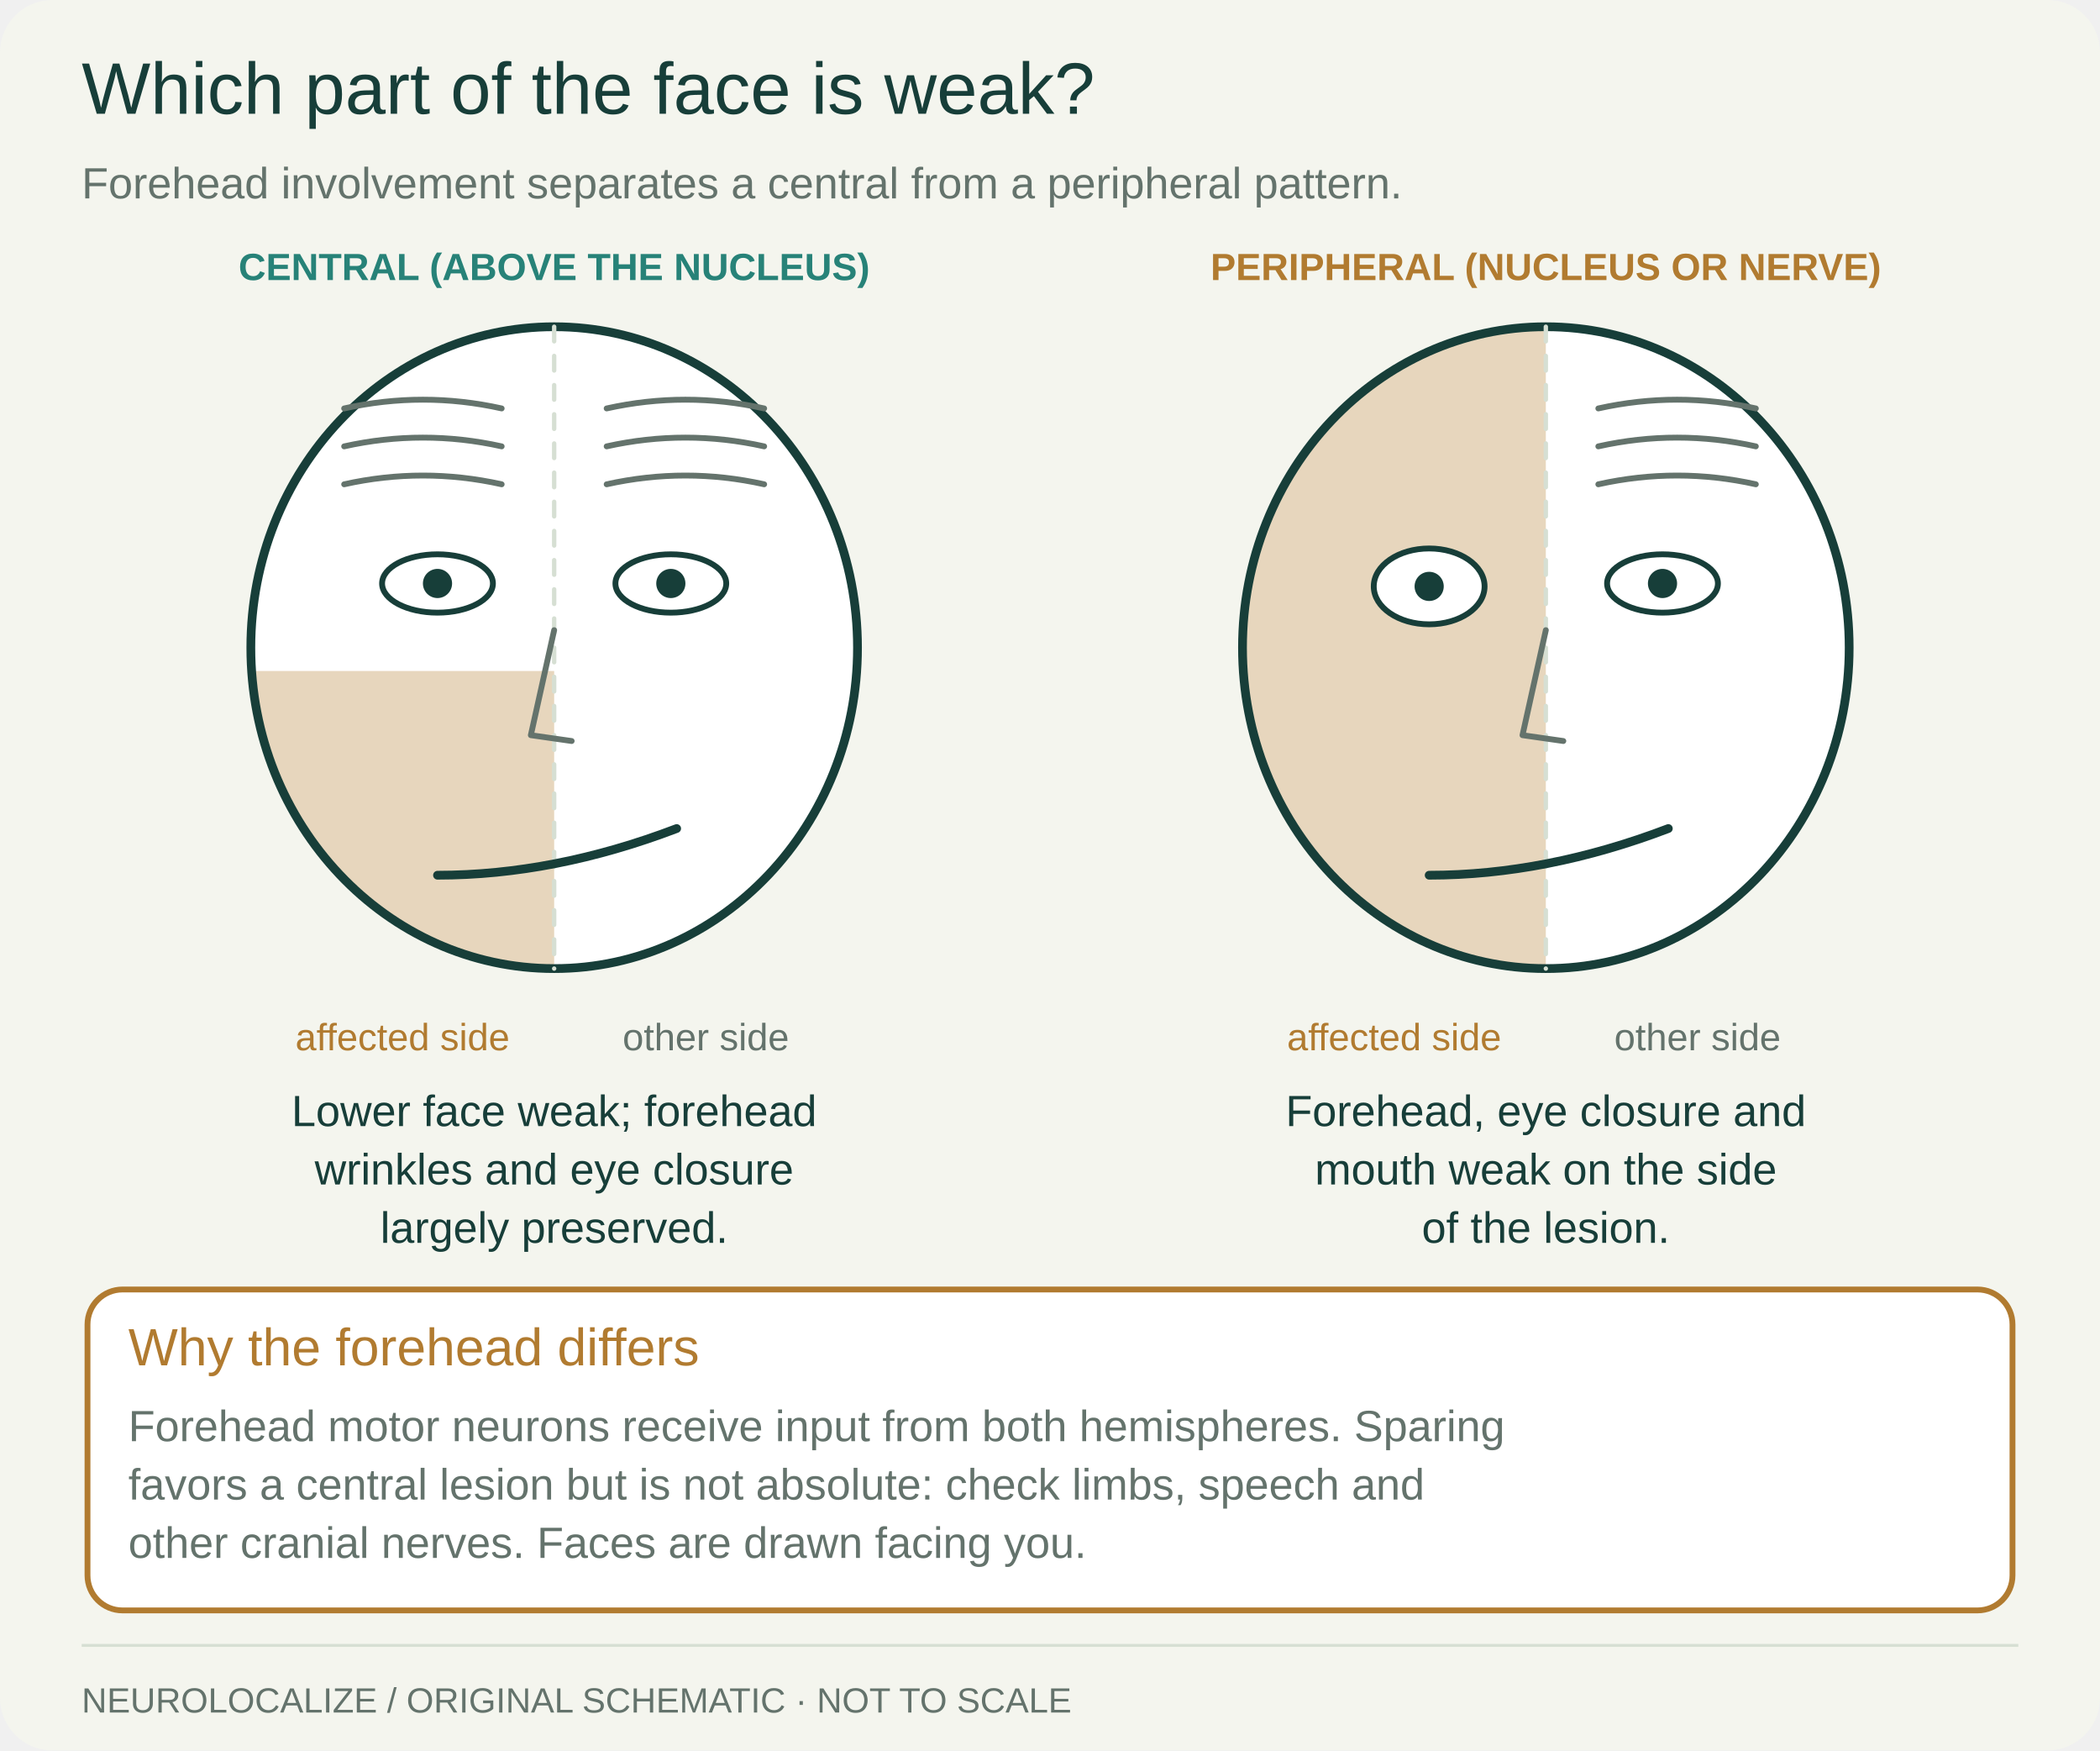
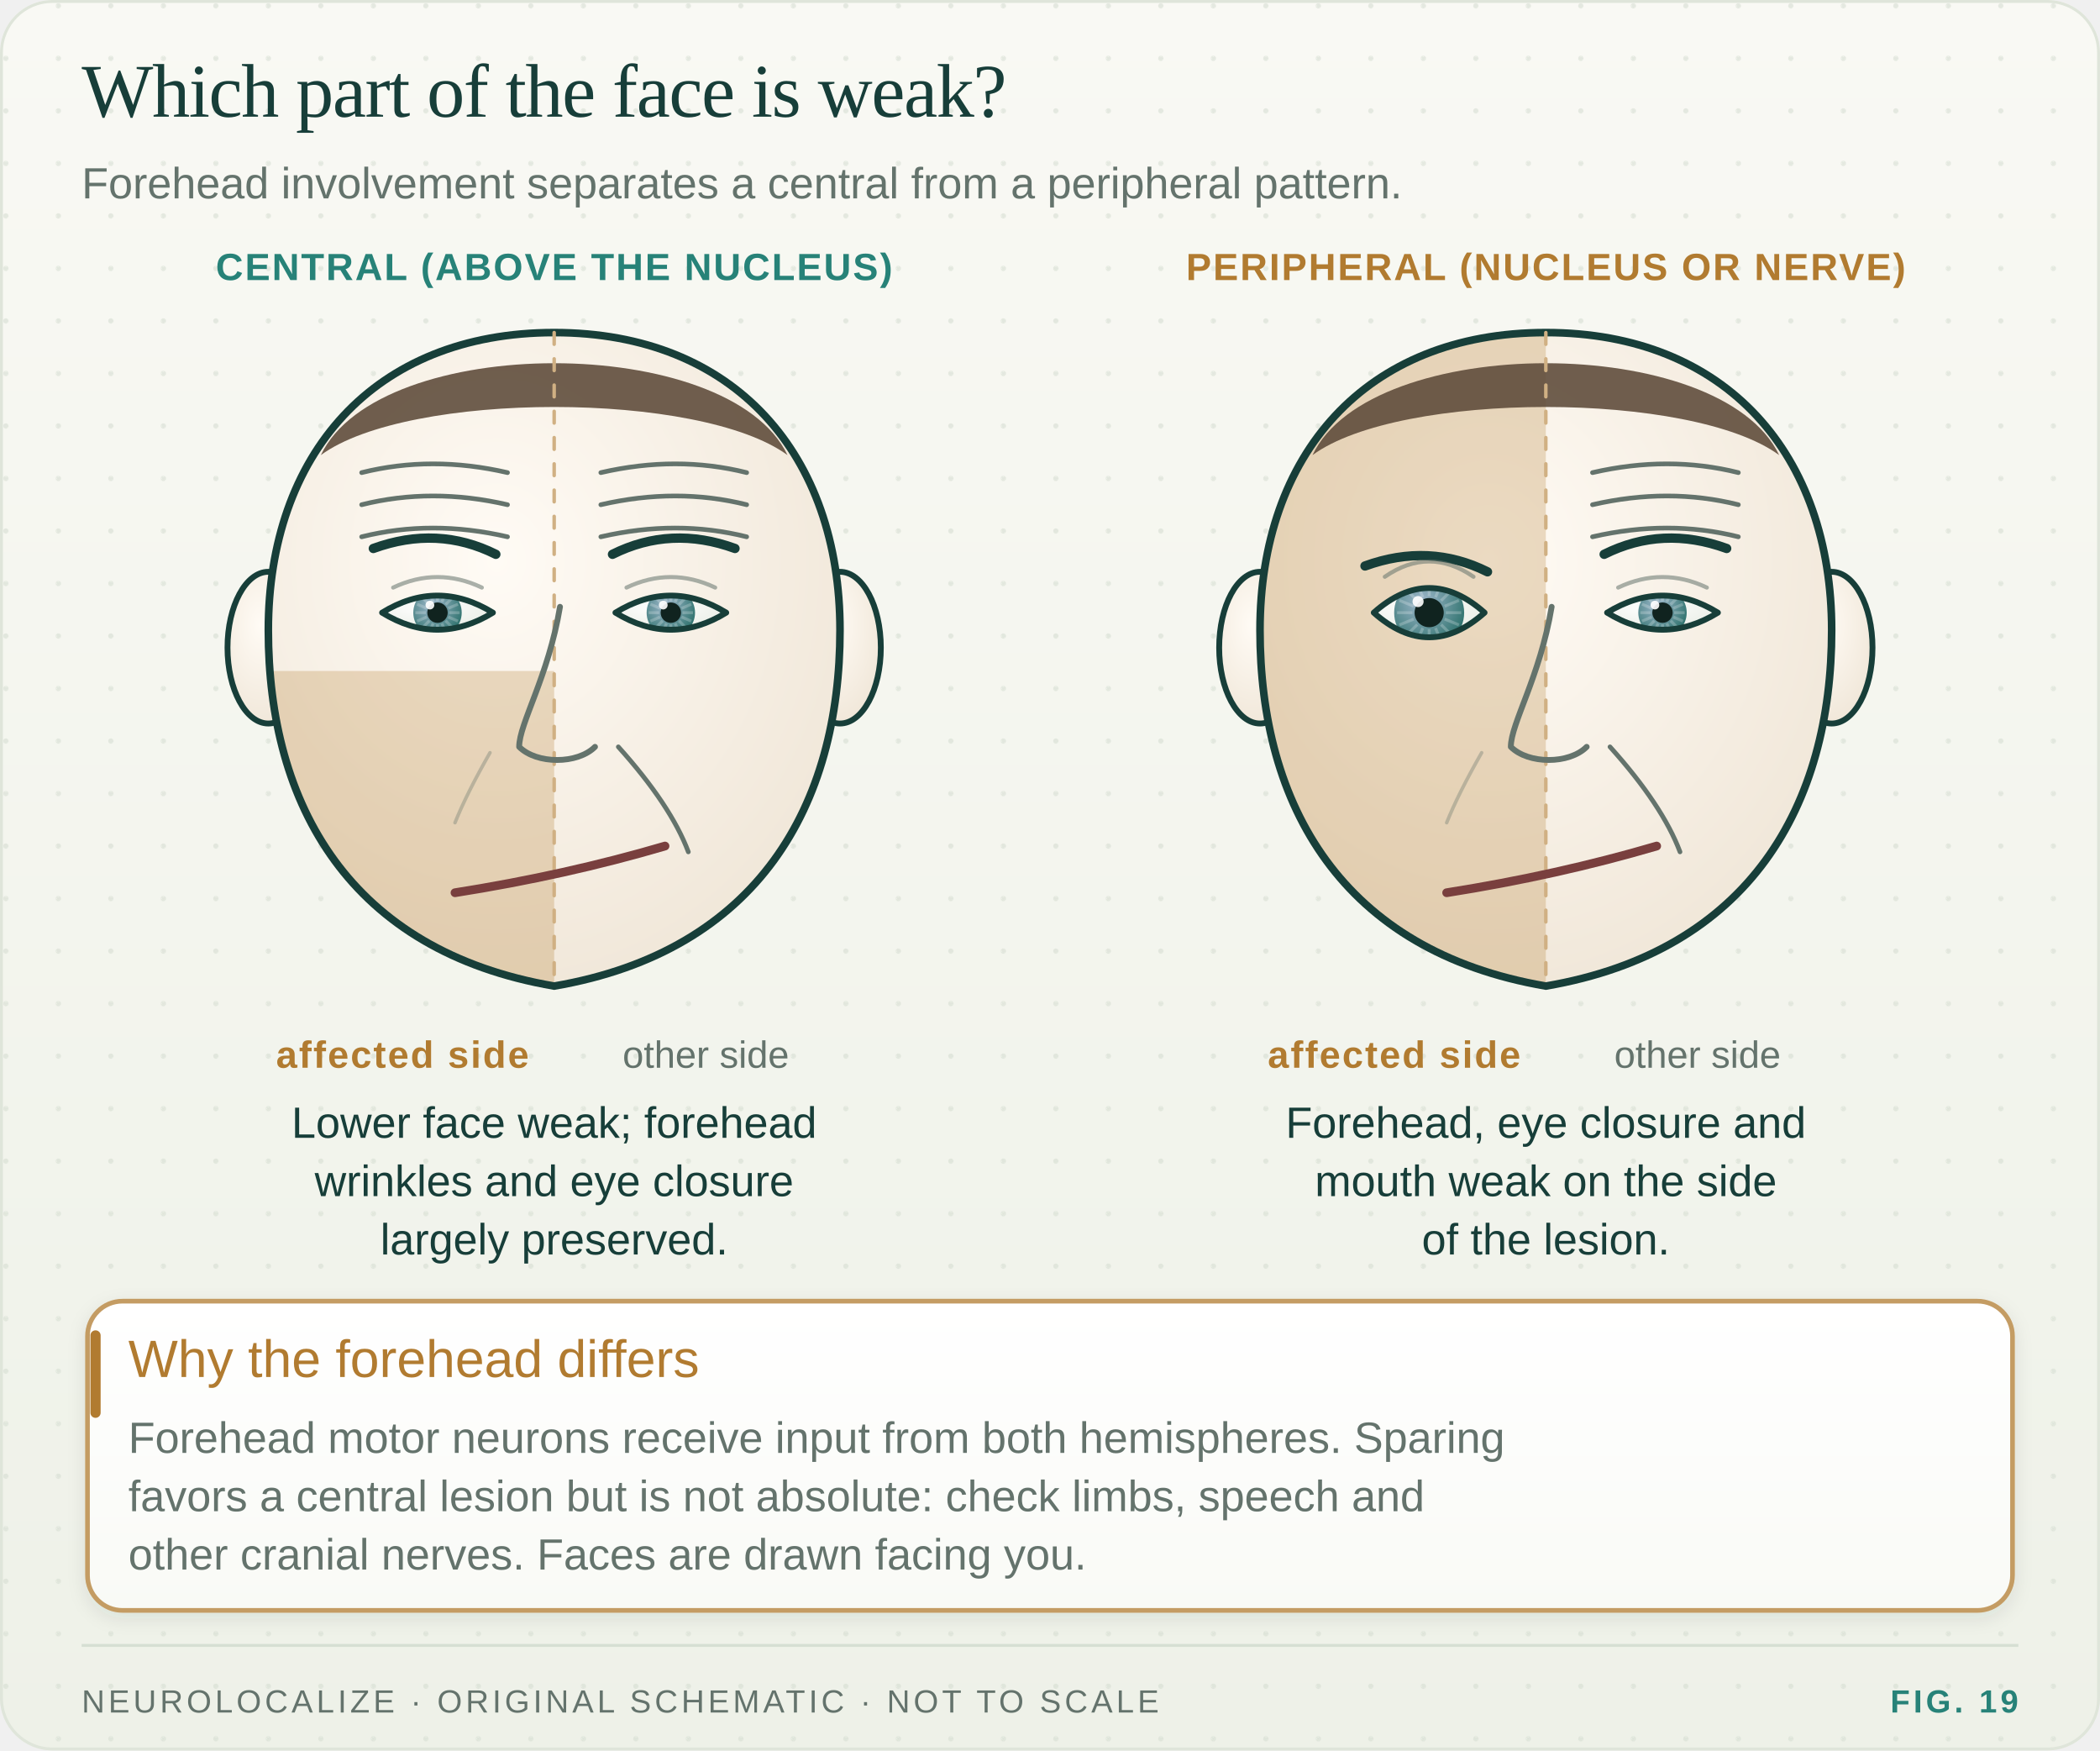
<svg xmlns="http://www.w3.org/2000/svg" width="720" height="600" viewBox="0 0 720 600" role="img">
  <defs>
+     <linearGradient id="bg" x1="0" y1="0" x2="0" y2="1">
+       <stop offset="0" stop-color="#f9f9f4" />
+       <stop offset="1" stop-color="#eef1e8" />
+     </linearGradient>
+     <linearGradient id="card" x1="0" y1="0" x2="0" y2="1">
+       <stop offset="0" stop-color="#ffffff" />
+       <stop offset="1" stop-color="#f9faf6" />
+     </linearGradient>
+     <pattern id="dots" width="18" height="18" patternUnits="userSpaceOnUse">
+       <circle cx="2" cy="2" r=".9" fill="#d3dbcf" />
+     </pattern>
+     <filter id="shadow" x="-10%" y="-10%" width="120%" height="130%">
+       <feDropShadow dx="0" dy="2" stdDeviation="3" flood-color="#173e39" flood-opacity=".09" />
+     </filter>
+     <filter id="lift" x="-40%" y="-40%" width="180%" height="190%">
+       <feDropShadow dx="0" dy="1.2" stdDeviation="1.4" flood-color="#173e39" flood-opacity=".22" />
+     </filter>
+     <radialGradient id="rfffbf5efe5d6" cx=".4" cy=".35" r=".75">
+       <stop offset="0" stop-color="#fffbf5" />
+       <stop offset="1" stop-color="#efe5d6" />
+     </radialGradient>
    <clipPath id="clip1">
-       <ellipse cx="190" cy="222" rx="104" ry="110" />
+       <path d="M190 114C252 114 288 156 288 216C288 276 260 326 190 338C120 326 92 276 92 216C92 156 128 114 190 114Z" />
    </clipPath>
    <clipPath id="clip2">
-       <ellipse cx="530" cy="222" rx="104" ry="110" />
+       <path d="M211 210Q230 198.3 249 210Q230 221.7 211 210Z" />
+     </clipPath>
+     <radialGradient id="rffffffe7ece4" cx=".4" cy=".35" r=".75">
+       <stop offset="0" stop-color="#ffffff" />
+       <stop offset="1" stop-color="#e7ece4" />
+     </radialGradient>
+     <radialGradient id="ra0b8cc216a62" cx=".4" cy=".35" r=".75">
+       <stop offset="0" stop-color="#a0b8cc" />
+       <stop offset="1" stop-color="#216a62" />
+     </radialGradient>
+     <clipPath id="clip3">
+       <path d="M131 210Q150 198.3 169 210Q150 221.7 131 210Z" />
+     </clipPath>
+     <clipPath id="clip4">
+       <path d="M530 114C592 114 628 156 628 216C628 276 600 326 530 338C460 326 432 276 432 216C432 156 468 114 530 114Z" />
+     </clipPath>
+     <clipPath id="clip5">
+       <path d="M551 210Q570 198.3 589 210Q570 221.7 551 210Z" />
+     </clipPath>
+     <clipPath id="clip6">
+       <path d="M471 210Q490 193.1 509 210Q490 226.9 471 210Z" />
    </clipPath>
  </defs>
-   <rect width="720" height="600" rx="18" fill="#f4f5ee" />
-   <g font-family="Arial,sans-serif">
-     <text x="28" y="39" font-size="25" fill="#173e39" text-anchor="start">Which part of the face is weak?</text>
+   <rect width="720" height="600" rx="18" fill="url(#bg)" />
+   <rect width="720" height="600" rx="18" fill="url(#dots)" opacity=".55" />
+   <rect x=".5" y=".5" width="719" height="599" rx="17.5" fill="none" stroke="#dfe5da" />
+   <g font-family="Arial,Helvetica,sans-serif">
+     <text x="28" y="40" font-size="26" fill="#173e39" font-family="Georgia,'Times New Roman',serif" letter-spacing="-.4">Which part of the face is weak?</text>
    <text x="28" y="68" font-size="15" fill="#64736c" text-anchor="start">Forehead involvement separates a central from a peripheral pattern.</text>
-     <text x="190" y="96" font-size="13" fill="#278278" text-anchor="middle" font-weight="700">CENTRAL (ABOVE THE NUCLEUS)</text>
-     <ellipse cx="190" cy="222" rx="104" ry="110" fill="#ffffff" />
-     <rect x="80" y="230" width="110" height="130" fill="#e3cfb1" opacity=".85" clip-path="url(#clip1)" />
-     <ellipse cx="190" cy="222" rx="104" ry="110" fill="none" stroke="#173e39" stroke-width="3" />
-     <path d="M190 112L190 332" fill="none" stroke="#d6dfd3" stroke-width="1.5" stroke-linecap="round" stroke-linejoin="round" stroke-dasharray="5 5" />
-     <path d="M208 140Q235 134 262 140" fill="none" stroke="#64736c" stroke-width="2" stroke-linecap="round" stroke-linejoin="round" />
-     <path d="M118 140Q145 134 172 140" fill="none" stroke="#64736c" stroke-width="2" stroke-linecap="round" stroke-linejoin="round" />
-     <path d="M208 153Q235 147 262 153" fill="none" stroke="#64736c" stroke-width="2" stroke-linecap="round" stroke-linejoin="round" />
-     <path d="M118 153Q145 147 172 153" fill="none" stroke="#64736c" stroke-width="2" stroke-linecap="round" stroke-linejoin="round" />
-     <path d="M208 166Q235 160 262 166" fill="none" stroke="#64736c" stroke-width="2" stroke-linecap="round" stroke-linejoin="round" />
-     <path d="M118 166Q145 160 172 166" fill="none" stroke="#64736c" stroke-width="2" stroke-linecap="round" stroke-linejoin="round" />
-     <ellipse cx="230" cy="200" rx="19" ry="10" fill="#ffffff" stroke="#173e39" stroke-width="2" />
-     <circle cx="230" cy="200" r="5" fill="#173e39" />
-     <ellipse cx="150" cy="200" rx="19" ry="10" fill="#ffffff" stroke="#173e39" stroke-width="2" />
-     <circle cx="150" cy="200" r="5" fill="#173e39" />
-     <path d="M190 216L182 252L196 254" fill="none" stroke="#64736c" stroke-width="2" stroke-linecap="round" stroke-linejoin="round" />
-     <path d="M232 284Q190 300 150 300" fill="none" stroke="#173e39" stroke-width="3" stroke-linecap="round" stroke-linejoin="round" />
-     <text x="138" y="360" font-size="13" fill="#b17b30" text-anchor="middle">affected side</text>
-     <text x="242" y="360" font-size="13" fill="#64736c" text-anchor="middle">other side</text>
-     <text x="530" y="96" font-size="13" fill="#b17b30" text-anchor="middle" font-weight="700">PERIPHERAL (NUCLEUS OR NERVE)</text>
-     <ellipse cx="530" cy="222" rx="104" ry="110" fill="#ffffff" />
-     <rect x="420" y="92" width="110" height="260" fill="#e3cfb1" opacity=".85" clip-path="url(#clip2)" />
-     <ellipse cx="530" cy="222" rx="104" ry="110" fill="none" stroke="#173e39" stroke-width="3" />
-     <path d="M530 112L530 332" fill="none" stroke="#d6dfd3" stroke-width="1.5" stroke-linecap="round" stroke-linejoin="round" stroke-dasharray="5 5" />
-     <path d="M548 140Q575 134 602 140" fill="none" stroke="#64736c" stroke-width="2" stroke-linecap="round" stroke-linejoin="round" />
-     <path d="M548 153Q575 147 602 153" fill="none" stroke="#64736c" stroke-width="2" stroke-linecap="round" stroke-linejoin="round" />
-     <path d="M548 166Q575 160 602 166" fill="none" stroke="#64736c" stroke-width="2" stroke-linecap="round" stroke-linejoin="round" />
-     <ellipse cx="570" cy="200" rx="19" ry="10" fill="#ffffff" stroke="#173e39" stroke-width="2" />
-     <circle cx="570" cy="200" r="5" fill="#173e39" />
-     <ellipse cx="490" cy="201" rx="19" ry="13" fill="#ffffff" stroke="#173e39" stroke-width="2" />
-     <circle cx="490" cy="201" r="5" fill="#173e39" />
-     <path d="M530 216L522 252L536 254" fill="none" stroke="#64736c" stroke-width="2" stroke-linecap="round" stroke-linejoin="round" />
-     <path d="M572 284Q530 300 490 300" fill="none" stroke="#173e39" stroke-width="3" stroke-linecap="round" stroke-linejoin="round" />
-     <text x="478" y="360" font-size="13" fill="#b17b30" text-anchor="middle">affected side</text>
-     <text x="582" y="360" font-size="13" fill="#64736c" text-anchor="middle">other side</text>
-     <text x="190" y="386" font-size="15" fill="#173e39" text-anchor="middle">Lower face weak; forehead</text>
-     <text x="190" y="406" font-size="15" fill="#173e39" text-anchor="middle">wrinkles and eye closure</text>
-     <text x="190" y="426" font-size="15" fill="#173e39" text-anchor="middle">largely preserved.</text>
-     <text x="530" y="386" font-size="15" fill="#173e39" text-anchor="middle">Forehead, eye closure and</text>
-     <text x="530" y="406" font-size="15" fill="#173e39" text-anchor="middle">mouth weak on the side</text>
-     <text x="530" y="426" font-size="15" fill="#173e39" text-anchor="middle">of the lesion.</text>
-     <rect x="30" y="442" width="660" height="110" rx="12" fill="#ffffff" stroke="#b17b30" stroke-width="2" />
-     <text x="44" y="468" font-size="18" fill="#b17b30" text-anchor="start">Why the forehead differs</text>
-     <text x="44" y="494" font-size="15" fill="#64736c" text-anchor="start">Forehead motor neurons receive input from both hemispheres. Sparing</text>
-     <text x="44" y="514" font-size="15" fill="#64736c" text-anchor="start">favors a central lesion but is not absolute: check limbs, speech and</text>
-     <text x="44" y="534" font-size="15" fill="#64736c" text-anchor="start">other cranial nerves. Faces are drawn facing you.</text>
+     <text x="190" y="96" font-size="13" fill="#278278" text-anchor="middle" font-weight="700" letter-spacing=".6">CENTRAL (ABOVE THE NUCLEUS)</text>
+     <ellipse cx="92" cy="222" rx="14" ry="26" fill="url(#rfffbf5efe5d6)" stroke="#173e39" stroke-width="2" />
+     <ellipse cx="288" cy="222" rx="14" ry="26" fill="url(#rfffbf5efe5d6)" stroke="#173e39" stroke-width="2" />
+     <path d="M190 114C252 114 288 156 288 216C288 276 260 326 190 338C120 326 92 276 92 216C92 156 128 114 190 114Z" fill="url(#rfffbf5efe5d6)" />
+     <rect x="80" y="230" width="110" height="130" fill="#b17b30" opacity=".26" clip-path="url(#clip1)" />
+     <path d="M110 156C130 114 250 114 270 156C240 134 140 134 110 156Z" fill="#5d4a39" opacity=".88" clip-path="url(#clip1)" />
+     <path d="M190 114C252 114 288 156 288 216C288 276 260 326 190 338C120 326 92 276 92 216C92 156 128 114 190 114Z" fill="none" stroke="#173e39" stroke-width="2.6" />
+     <path d="M190 114L190 338" fill="none" stroke="#d0b083" stroke-width="1.2" stroke-linecap="round" stroke-linejoin="round" stroke-dasharray="4 5" />
+     <path d="M206 162Q232 156 256 162" fill="none" stroke="#64736c" stroke-width="1.6" stroke-linecap="round" stroke-linejoin="round" />
+     <path d="M124 162Q148 156 174 162" fill="none" stroke="#64736c" stroke-width="1.6" stroke-linecap="round" stroke-linejoin="round" />
+     <path d="M206 173Q232 167 256 173" fill="none" stroke="#64736c" stroke-width="1.6" stroke-linecap="round" stroke-linejoin="round" />
+     <path d="M124 173Q148 167 174 173" fill="none" stroke="#64736c" stroke-width="1.6" stroke-linecap="round" stroke-linejoin="round" />
+     <path d="M206 184Q232 178 256 184" fill="none" stroke="#64736c" stroke-width="1.6" stroke-linecap="round" stroke-linejoin="round" />
+     <path d="M124 184Q148 178 174 184" fill="none" stroke="#64736c" stroke-width="1.6" stroke-linecap="round" stroke-linejoin="round" />
+     <path d="M210 190Q230 180 252 188" fill="none" stroke="#173e39" stroke-width="3.2" stroke-linecap="round" stroke-linejoin="round" />
+     <path d="M128 188Q150 180 170 190" fill="none" stroke="#173e39" stroke-width="3.2" stroke-linecap="round" stroke-linejoin="round" />
+     <path d="M211 210Q230 198.3 249 210Q230 221.7 211 210Z" fill="url(#rffffffe7ece4)" />
+     <g clip-path="url(#clip2)">
+       <circle cx="230" cy="210" r="8.3" fill="url(#ra0b8cc216a62)" />
+       <path d="M234.0 210.0L237.6 210.0" stroke="#ffffff" stroke-opacity=".22" stroke-width="1" />
+       <path d="M233.7 211.5L237.0 212.9" stroke="#ffffff" stroke-opacity=".22" stroke-width="1" />
+       <path d="M232.8 212.8L235.4 215.4" stroke="#ffffff" stroke-opacity=".22" stroke-width="1" />
+       <path d="M231.5 213.7L232.9 217.0" stroke="#ffffff" stroke-opacity=".22" stroke-width="1" />
+       <path d="M230.0 214.0L230.0 217.6" stroke="#ffffff" stroke-opacity=".22" stroke-width="1" />
+       <path d="M228.5 213.7L227.1 217.0" stroke="#ffffff" stroke-opacity=".22" stroke-width="1" />
+       <path d="M227.2 212.8L224.6 215.4" stroke="#ffffff" stroke-opacity=".22" stroke-width="1" />
+       <path d="M226.3 211.5L223.0 212.9" stroke="#ffffff" stroke-opacity=".22" stroke-width="1" />
+       <path d="M226.0 210.0L222.4 210.0" stroke="#ffffff" stroke-opacity=".22" stroke-width="1" />
+       <path d="M226.3 208.5L223.0 207.1" stroke="#ffffff" stroke-opacity=".22" stroke-width="1" />
+       <path d="M227.2 207.2L224.6 204.6" stroke="#ffffff" stroke-opacity=".22" stroke-width="1" />
+       <path d="M228.5 206.3L227.1 203.0" stroke="#ffffff" stroke-opacity=".22" stroke-width="1" />
+       <path d="M230.0 206.0L230.0 202.4" stroke="#ffffff" stroke-opacity=".22" stroke-width="1" />
+       <path d="M231.5 206.3L232.9 203.0" stroke="#ffffff" stroke-opacity=".22" stroke-width="1" />
+       <path d="M232.8 207.2L235.4 204.6" stroke="#ffffff" stroke-opacity=".22" stroke-width="1" />
+       <path d="M233.7 208.5L237.0 207.1" stroke="#ffffff" stroke-opacity=".22" stroke-width="1" />
+       <circle cx="230" cy="210" r="3.5" fill="#10231f" />
+       <circle cx="227.4" cy="207.4" r="1.5" fill="#ffffff" opacity=".9" />
+     </g>
+     <path d="M211 210Q230 198.3 249 210Q230 221.7 211 210Z" fill="none" stroke="#173e39" stroke-width="2" stroke-linejoin="round" />
+     <path d="M214.8 201.4Q230 194.2 245.2 201.4" fill="none" stroke="#64736c" stroke-width="1.4" stroke-opacity=".55" stroke-linecap="round" />
+     <path d="M131 210Q150 198.3 169 210Q150 221.7 131 210Z" fill="url(#rffffffe7ece4)" />
+     <g clip-path="url(#clip3)">
+       <circle cx="150" cy="210" r="8.3" fill="url(#ra0b8cc216a62)" />
+       <path d="M154.0 210.0L157.6 210.0" stroke="#ffffff" stroke-opacity=".22" stroke-width="1" />
+       <path d="M153.7 211.5L157.0 212.9" stroke="#ffffff" stroke-opacity=".22" stroke-width="1" />
+       <path d="M152.8 212.8L155.4 215.4" stroke="#ffffff" stroke-opacity=".22" stroke-width="1" />
+       <path d="M151.5 213.7L152.9 217.0" stroke="#ffffff" stroke-opacity=".22" stroke-width="1" />
+       <path d="M150.0 214.0L150.0 217.6" stroke="#ffffff" stroke-opacity=".22" stroke-width="1" />
+       <path d="M148.5 213.7L147.1 217.0" stroke="#ffffff" stroke-opacity=".22" stroke-width="1" />
+       <path d="M147.2 212.8L144.6 215.4" stroke="#ffffff" stroke-opacity=".22" stroke-width="1" />
+       <path d="M146.3 211.5L143.0 212.9" stroke="#ffffff" stroke-opacity=".22" stroke-width="1" />
+       <path d="M146.0 210.0L142.4 210.0" stroke="#ffffff" stroke-opacity=".22" stroke-width="1" />
+       <path d="M146.3 208.5L143.0 207.1" stroke="#ffffff" stroke-opacity=".22" stroke-width="1" />
+       <path d="M147.2 207.2L144.6 204.6" stroke="#ffffff" stroke-opacity=".22" stroke-width="1" />
+       <path d="M148.5 206.3L147.1 203.0" stroke="#ffffff" stroke-opacity=".22" stroke-width="1" />
+       <path d="M150.0 206.0L150.0 202.4" stroke="#ffffff" stroke-opacity=".22" stroke-width="1" />
+       <path d="M151.5 206.3L152.9 203.0" stroke="#ffffff" stroke-opacity=".22" stroke-width="1" />
+       <path d="M152.8 207.2L155.4 204.6" stroke="#ffffff" stroke-opacity=".22" stroke-width="1" />
+       <path d="M153.7 208.5L157.0 207.1" stroke="#ffffff" stroke-opacity=".22" stroke-width="1" />
+       <circle cx="150" cy="210" r="3.5" fill="#10231f" />
+       <circle cx="147.4" cy="207.4" r="1.5" fill="#ffffff" opacity=".9" />
+     </g>
+     <path d="M131 210Q150 198.3 169 210Q150 221.7 131 210Z" fill="none" stroke="#173e39" stroke-width="2" stroke-linejoin="round" />
+     <path d="M134.8 201.4Q150 194.2 165.2 201.4" fill="none" stroke="#64736c" stroke-width="1.4" stroke-opacity=".55" stroke-linecap="round" />
+     <path d="M192 208C188 232 178 248 178 256C184 262 198 262 204 256" fill="none" stroke="#64736c" stroke-width="2" stroke-linecap="round" stroke-linejoin="round" />
+     <path d="M212 256Q230 276 236 292" fill="none" stroke="#64736c" stroke-width="1.6" stroke-linecap="round" stroke-linejoin="round" />
+     <path d="M168 258Q160 272 156 282" fill="none" stroke="#64736c" stroke-width="1.2" stroke-linecap="round" stroke-linejoin="round" stroke-opacity=".35" />
+     <path d="M228 290Q194 300 156 306" fill="none" stroke="#793f3e" stroke-width="3" stroke-linecap="round" stroke-linejoin="round" />
+     <text x="138" y="366" font-size="13" fill="#b17b30" text-anchor="middle" font-weight="700" letter-spacing=".6">affected side</text>
+     <text x="242" y="366" font-size="13" fill="#64736c" text-anchor="middle">other side</text>
+     <text x="530" y="96" font-size="13" fill="#b17b30" text-anchor="middle" font-weight="700" letter-spacing=".6">PERIPHERAL (NUCLEUS OR NERVE)</text>
+     <ellipse cx="432" cy="222" rx="14" ry="26" fill="url(#rfffbf5efe5d6)" stroke="#173e39" stroke-width="2" />
+     <ellipse cx="628" cy="222" rx="14" ry="26" fill="url(#rfffbf5efe5d6)" stroke="#173e39" stroke-width="2" />
+     <path d="M530 114C592 114 628 156 628 216C628 276 600 326 530 338C460 326 432 276 432 216C432 156 468 114 530 114Z" fill="url(#rfffbf5efe5d6)" />
+     <rect x="420" y="96" width="110" height="260" fill="#b17b30" opacity=".26" clip-path="url(#clip4)" />
+     <path d="M450 156C470 114 590 114 610 156C580 134 480 134 450 156Z" fill="#5d4a39" opacity=".88" clip-path="url(#clip4)" />
+     <path d="M530 114C592 114 628 156 628 216C628 276 600 326 530 338C460 326 432 276 432 216C432 156 468 114 530 114Z" fill="none" stroke="#173e39" stroke-width="2.6" />
+     <path d="M530 114L530 338" fill="none" stroke="#d0b083" stroke-width="1.2" stroke-linecap="round" stroke-linejoin="round" stroke-dasharray="4 5" />
+     <path d="M546 162Q572 156 596 162" fill="none" stroke="#64736c" stroke-width="1.6" stroke-linecap="round" stroke-linejoin="round" />
+     <path d="M546 173Q572 167 596 173" fill="none" stroke="#64736c" stroke-width="1.6" stroke-linecap="round" stroke-linejoin="round" />
+     <path d="M546 184Q572 178 596 184" fill="none" stroke="#64736c" stroke-width="1.6" stroke-linecap="round" stroke-linejoin="round" />
+     <path d="M550 190Q570 180 592 188" fill="none" stroke="#173e39" stroke-width="3.2" stroke-linecap="round" stroke-linejoin="round" />
+     <path d="M468 194Q490 186 510 196" fill="none" stroke="#173e39" stroke-width="3.2" stroke-linecap="round" stroke-linejoin="round" />
+     <path d="M551 210Q570 198.3 589 210Q570 221.7 551 210Z" fill="url(#rffffffe7ece4)" />
+     <g clip-path="url(#clip5)">
+       <circle cx="570" cy="210" r="8.3" fill="url(#ra0b8cc216a62)" />
+       <path d="M574.0 210.0L577.6 210.0" stroke="#ffffff" stroke-opacity=".22" stroke-width="1" />
+       <path d="M573.7 211.5L577.0 212.9" stroke="#ffffff" stroke-opacity=".22" stroke-width="1" />
+       <path d="M572.8 212.8L575.4 215.4" stroke="#ffffff" stroke-opacity=".22" stroke-width="1" />
+       <path d="M571.5 213.7L572.9 217.0" stroke="#ffffff" stroke-opacity=".22" stroke-width="1" />
+       <path d="M570.0 214.0L570.0 217.6" stroke="#ffffff" stroke-opacity=".22" stroke-width="1" />
+       <path d="M568.5 213.7L567.1 217.0" stroke="#ffffff" stroke-opacity=".22" stroke-width="1" />
+       <path d="M567.2 212.8L564.6 215.4" stroke="#ffffff" stroke-opacity=".22" stroke-width="1" />
+       <path d="M566.3 211.5L563.0 212.9" stroke="#ffffff" stroke-opacity=".22" stroke-width="1" />
+       <path d="M566.0 210.0L562.4 210.0" stroke="#ffffff" stroke-opacity=".22" stroke-width="1" />
+       <path d="M566.3 208.5L563.0 207.1" stroke="#ffffff" stroke-opacity=".22" stroke-width="1" />
+       <path d="M567.2 207.2L564.6 204.6" stroke="#ffffff" stroke-opacity=".22" stroke-width="1" />
+       <path d="M568.5 206.3L567.1 203.0" stroke="#ffffff" stroke-opacity=".22" stroke-width="1" />
+       <path d="M570.0 206.0L570.0 202.4" stroke="#ffffff" stroke-opacity=".22" stroke-width="1" />
+       <path d="M571.5 206.3L572.9 203.0" stroke="#ffffff" stroke-opacity=".22" stroke-width="1" />
+       <path d="M572.8 207.2L575.4 204.6" stroke="#ffffff" stroke-opacity=".22" stroke-width="1" />
+       <path d="M573.7 208.5L577.0 207.1" stroke="#ffffff" stroke-opacity=".22" stroke-width="1" />
+       <circle cx="570" cy="210" r="3.5" fill="#10231f" />
+       <circle cx="567.4" cy="207.4" r="1.5" fill="#ffffff" opacity=".9" />
+     </g>
+     <path d="M551 210Q570 198.3 589 210Q570 221.7 551 210Z" fill="none" stroke="#173e39" stroke-width="2" stroke-linejoin="round" />
+     <path d="M554.8 201.4Q570 194.2 585.2 201.4" fill="none" stroke="#64736c" stroke-width="1.4" stroke-opacity=".55" stroke-linecap="round" />
+     <path d="M471 210Q490 193.1 509 210Q490 226.9 471 210Z" fill="url(#rffffffe7ece4)" />
+     <g clip-path="url(#clip6)">
+       <circle cx="490" cy="210" r="12.0" fill="url(#ra0b8cc216a62)" />
+       <path d="M495.7 210.0L501.0 210.0" stroke="#ffffff" stroke-opacity=".22" stroke-width="1" />
+       <path d="M495.3 212.2L500.2 214.2" stroke="#ffffff" stroke-opacity=".22" stroke-width="1" />
+       <path d="M494.1 214.1L497.8 217.8" stroke="#ffffff" stroke-opacity=".22" stroke-width="1" />
+       <path d="M492.2 215.3L494.2 220.2" stroke="#ffffff" stroke-opacity=".22" stroke-width="1" />
+       <path d="M490.0 215.7L490.0 221.0" stroke="#ffffff" stroke-opacity=".22" stroke-width="1" />
+       <path d="M487.8 215.3L485.8 220.2" stroke="#ffffff" stroke-opacity=".22" stroke-width="1" />
+       <path d="M485.9 214.1L482.2 217.8" stroke="#ffffff" stroke-opacity=".22" stroke-width="1" />
+       <path d="M484.7 212.2L479.8 214.2" stroke="#ffffff" stroke-opacity=".22" stroke-width="1" />
+       <path d="M484.3 210.0L479.0 210.0" stroke="#ffffff" stroke-opacity=".22" stroke-width="1" />
+       <path d="M484.7 207.8L479.8 205.8" stroke="#ffffff" stroke-opacity=".22" stroke-width="1" />
+       <path d="M485.9 205.9L482.2 202.2" stroke="#ffffff" stroke-opacity=".22" stroke-width="1" />
+       <path d="M487.8 204.7L485.8 199.8" stroke="#ffffff" stroke-opacity=".22" stroke-width="1" />
+       <path d="M490.0 204.3L490.0 199.0" stroke="#ffffff" stroke-opacity=".22" stroke-width="1" />
+       <path d="M492.2 204.7L494.2 199.8" stroke="#ffffff" stroke-opacity=".22" stroke-width="1" />
+       <path d="M494.1 205.9L497.8 202.2" stroke="#ffffff" stroke-opacity=".22" stroke-width="1" />
+       <path d="M495.3 207.8L500.2 205.8" stroke="#ffffff" stroke-opacity=".22" stroke-width="1" />
+       <circle cx="490" cy="210" r="5.0" fill="#10231f" />
+       <circle cx="486.2" cy="206.2" r="1.9" fill="#ffffff" opacity=".9" />
+     </g>
+     <path d="M471 210Q490 193.1 509 210Q490 226.9 471 210Z" fill="none" stroke="#173e39" stroke-width="2" stroke-linejoin="round" />
+     <path d="M474.8 197.7Q490 187.2 505.2 197.7" fill="none" stroke="#64736c" stroke-width="1.4" stroke-opacity=".55" stroke-linecap="round" />
+     <path d="M532 208C528 232 518 248 518 256C524 262 538 262 544 256" fill="none" stroke="#64736c" stroke-width="2" stroke-linecap="round" stroke-linejoin="round" />
+     <path d="M552 256Q570 276 576 292" fill="none" stroke="#64736c" stroke-width="1.6" stroke-linecap="round" stroke-linejoin="round" />
+     <path d="M508 258Q500 272 496 282" fill="none" stroke="#64736c" stroke-width="1.2" stroke-linecap="round" stroke-linejoin="round" stroke-opacity=".35" />
+     <path d="M568 290Q534 300 496 306" fill="none" stroke="#793f3e" stroke-width="3" stroke-linecap="round" stroke-linejoin="round" />
+     <text x="478" y="366" font-size="13" fill="#b17b30" text-anchor="middle" font-weight="700" letter-spacing=".6">affected side</text>
+     <text x="582" y="366" font-size="13" fill="#64736c" text-anchor="middle">other side</text>
+     <text x="190" y="390" font-size="15" fill="#173e39" text-anchor="middle">Lower face weak; forehead</text>
+     <text x="190" y="410" font-size="15" fill="#173e39" text-anchor="middle">wrinkles and eye closure</text>
+     <text x="190" y="430" font-size="15" fill="#173e39" text-anchor="middle">largely preserved.</text>
+     <text x="530" y="390" font-size="15" fill="#173e39" text-anchor="middle">Forehead, eye closure and</text>
+     <text x="530" y="410" font-size="15" fill="#173e39" text-anchor="middle">mouth weak on the side</text>
+     <text x="530" y="430" font-size="15" fill="#173e39" text-anchor="middle">of the lesion.</text>
+     <rect x="30" y="446" width="660" height="106" rx="12" fill="url(#card)" stroke="#c49c64" stroke-width="1.6" filter="url(#shadow)" />
+     <rect x="31" y="456" width="3.5" height="30" rx="1.75" fill="#b17b30" />
+     <text x="44" y="472" font-size="18" fill="#b17b30" text-anchor="start">Why the forehead differs</text>
+     <text x="44" y="498" font-size="15" fill="#64736c" text-anchor="start">Forehead motor neurons receive input from both hemispheres. Sparing</text>
+     <text x="44" y="518" font-size="15" fill="#64736c" text-anchor="start">favors a central lesion but is not absolute: check limbs, speech and</text>
+     <text x="44" y="538" font-size="15" fill="#64736c" text-anchor="start">other cranial nerves. Faces are drawn facing you.</text>
    <path d="M28 564L692 564" fill="none" stroke="#d6dfd3" stroke-width="1" />
-     <text x="28" y="587" font-size="12" fill="#64736c" text-anchor="start">NEUROLOCALIZE  /  ORIGINAL SCHEMATIC · NOT TO SCALE</text>
+     <text x="28" y="587" font-size="11" fill="#64736c" letter-spacing="1.2">NEUROLOCALIZE  ·  ORIGINAL SCHEMATIC  ·  NOT TO SCALE</text>
+     <text x="692" y="587" font-size="11" fill="#278278" text-anchor="end" letter-spacing="1.2" font-weight="700">FIG. 19</text>
  </g>
</svg>
